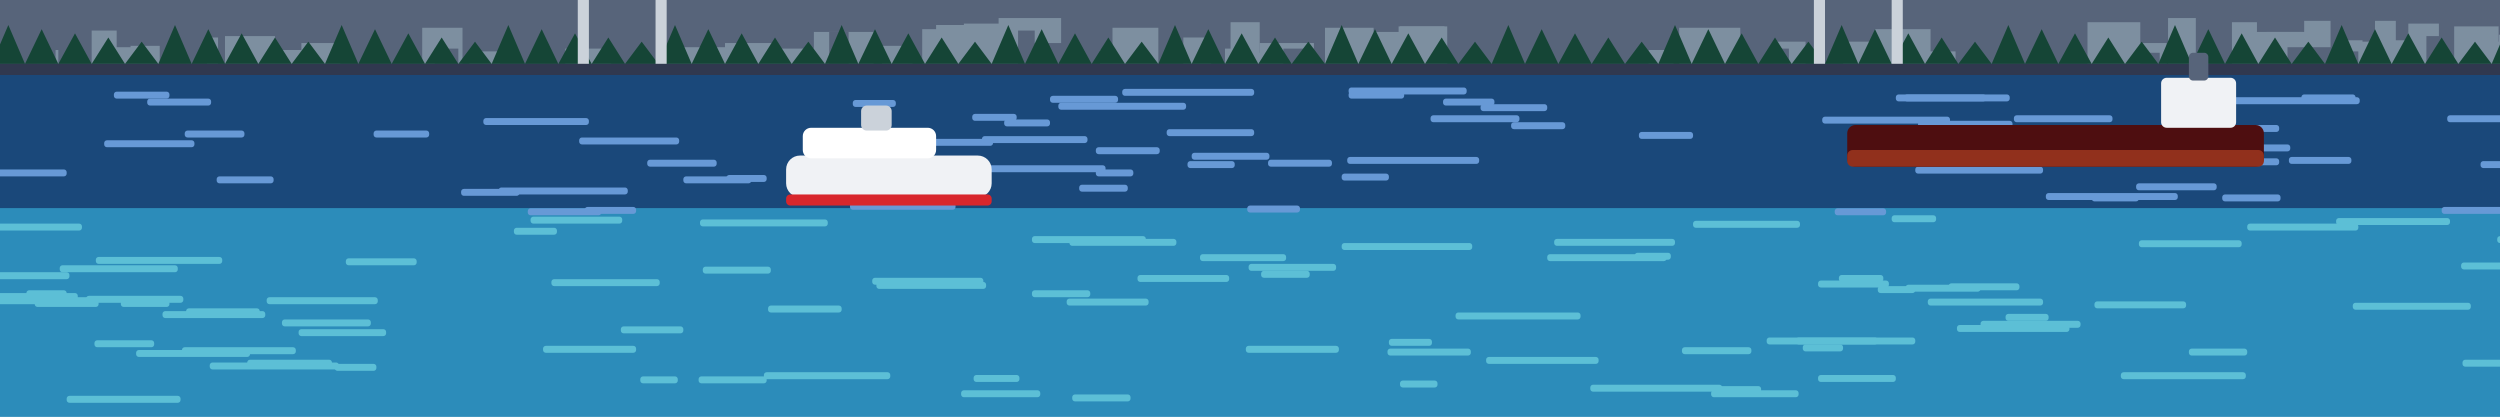
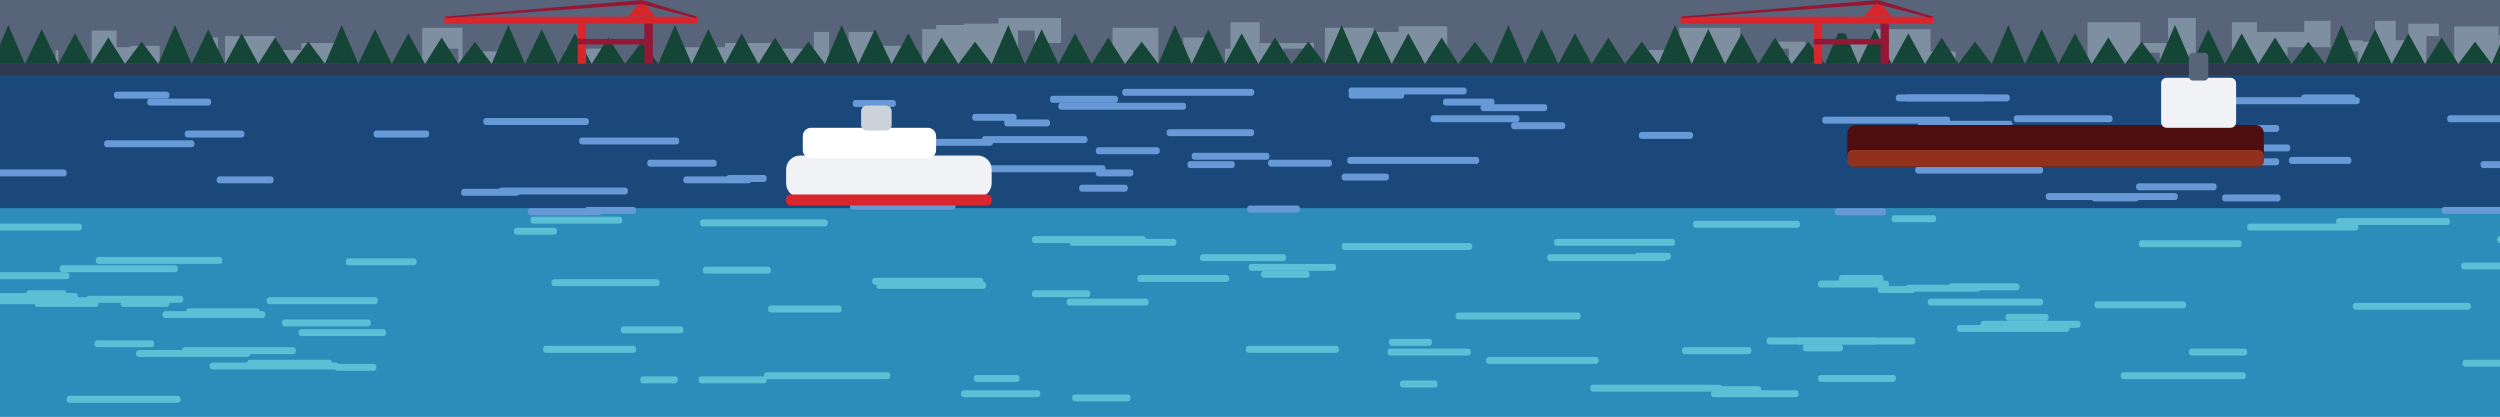
<svg xmlns="http://www.w3.org/2000/svg" width="1800" height="300" viewBox="0 0 1800 300" shape-rendering="geometricPrecision">
  <rect x="0" y="0" width="1800" height="300" fill="#2c8cba" />
  <rect x="0" y="0" width="1800" height="46" fill="#57647a" />
  <rect x="1230" y="21" width="14" height="25" fill="#57647a" />
  <rect x="887" y="38" width="24" height="8" fill="#7d8fa0" />
  <rect x="1659" y="15" width="19" height="31" fill="#7d8fa0" />
  <rect x="1771" y="15" width="21" height="31" fill="#57647a" />
  <rect x="304" y="20" width="29" height="26" fill="#7d8fa0" />
  <rect x="1541" y="33" width="15" height="13" fill="#7d8fa0" />
  <rect x="810" y="27" width="29" height="19" fill="#57647a" />
  <rect x="1528" y="31" width="32" height="15" fill="#7d8fa0" />
  <rect x="1607" y="16" width="18" height="30" fill="#7d8fa0" />
  <rect x="1119" y="13" width="19" height="33" fill="#57647a" />
  <rect x="94" y="33" width="21" height="13" fill="#7d8fa0" />
  <rect x="682" y="34" width="27" height="12" fill="#7d8fa0" />
  <rect x="734" y="16" width="16" height="30" fill="#57647a" />
  <rect x="664" y="21" width="15" height="25" fill="#7d8fa0" />
  <rect x="638" y="35" width="19" height="11" fill="#7d8fa0" />
  <rect x="449" y="25" width="43" height="21" fill="#57647a" />
  <rect x="719" y="13" width="45" height="33" fill="#7d8fa0" />
  <rect x="1350" y="21" width="40" height="25" fill="#7d8fa0" />
  <rect x="1069" y="37" width="40" height="9" fill="#57647a" />
  <rect x="398" y="35" width="42" height="11" fill="#7d8fa0" />
  <rect x="76" y="34" width="23" height="12" fill="#7d8fa0" />
  <rect x="502" y="33" width="22" height="13" fill="#57647a" />
  <rect x="635" y="33" width="19" height="13" fill="#7d8fa0" />
  <rect x="162" y="26" width="36" height="20" fill="#7d8fa0" />
  <rect x="392" y="23" width="15" height="23" fill="#57647a" />
  <rect x="674" y="18" width="30" height="28" fill="#7d8fa0" />
  <rect x="338" y="37" width="22" height="9" fill="#7d8fa0" />
  <rect x="561" y="22" width="35" height="24" fill="#57647a" />
  <rect x="1682" y="29" width="19" height="17" fill="#7d8fa0" />
  <rect x="674" y="35" width="18" height="11" fill="#7d8fa0" />
  <rect x="743" y="31" width="40" height="15" fill="#57647a" />
  <rect x="1640" y="30" width="16" height="16" fill="#7d8fa0" />
  <rect x="54" y="22" width="30" height="24" fill="#7d8fa0" />
  <rect x="1190" y="16" width="20" height="30" fill="#57647a" />
  <rect x="134" y="27" width="23" height="19" fill="#7d8fa0" />
  <rect x="1710" y="15" width="15" height="31" fill="#7d8fa0" />
  <rect x="1671" y="37" width="39" height="9" fill="#57647a" />
  <rect x="27" y="36" width="25" height="10" fill="#7d8fa0" />
  <rect x="586" y="23" width="43" height="23" fill="#7d8fa0" />
  <rect x="1537" y="38" width="18" height="8" fill="#57647a" />
  <rect x="886" y="16" width="21" height="30" fill="#7d8fa0" />
  <rect x="217" y="31" width="28" height="15" fill="#7d8fa0" />
  <rect x="10" y="16" width="30" height="30" fill="#57647a" />
  <rect x="1007" y="19" width="35" height="27" fill="#7d8fa0" />
  <rect x="979" y="23" width="36" height="23" fill="#7d8fa0" />
  <rect x="116" y="18" width="33" height="28" fill="#57647a" />
  <rect x="1187" y="36" width="18" height="10" fill="#7d8fa0" />
  <rect x="1209" y="20" width="44" height="26" fill="#7d8fa0" />
  <rect x="460" y="35" width="44" height="11" fill="#57647a" />
  <rect x="1799" y="31" width="43" height="15" fill="#7d8fa0" />
  <rect x="1734" y="17" width="22" height="29" fill="#7d8fa0" />
  <rect x="776" y="15" width="34" height="31" fill="#57647a" />
  <rect x="1632" y="23" width="44" height="23" fill="#7d8fa0" />
  <rect x="1277" y="30" width="23" height="16" fill="#7d8fa0" />
  <rect x="1747" y="26" width="28" height="20" fill="#57647a" />
  <rect x="999" y="25" width="32" height="21" fill="#7d8fa0" />
  <rect x="907" y="31" width="39" height="15" fill="#7d8fa0" />
  <rect x="1445" y="38" width="30" height="8" fill="#57647a" />
  <rect x="1622" y="23" width="36" height="23" fill="#7d8fa0" />
  <rect x="1327" y="30" width="35" height="16" fill="#7d8fa0" />
  <rect x="713" y="22" width="32" height="24" fill="#57647a" />
  <rect x="481" y="34" width="43" height="12" fill="#7d8fa0" />
  <rect x="557" y="35" width="44" height="11" fill="#7d8fa0" />
  <rect x="252" y="26" width="21" height="20" fill="#57647a" />
  <rect x="1799" y="25" width="20" height="21" fill="#7d8fa0" />
  <rect x="1389" y="37" width="19" height="9" fill="#7d8fa0" />
  <rect x="1647" y="34" width="37" height="12" fill="#57647a" />
  <rect x="954" y="20" width="35" height="26" fill="#7d8fa0" />
  <rect x="1008" y="19" width="32" height="27" fill="#7d8fa0" />
  <rect x="1778" y="20" width="21" height="26" fill="#57647a" />
  <rect x="888" y="19" width="16" height="27" fill="#7d8fa0" />
  <rect x="852" y="27" width="20" height="19" fill="#7d8fa0" />
  <rect x="1106" y="38" width="18" height="8" fill="#57647a" />
  <rect x="1716" y="29" width="24" height="17" fill="#7d8fa0" />
  <rect x="1561" y="13" width="20" height="33" fill="#7d8fa0" />
  <rect x="313" y="35" width="17" height="11" fill="#57647a" />
  <rect x="694" y="17" width="39" height="29" fill="#7d8fa0" />
  <rect x="882" y="35" width="15" height="11" fill="#7d8fa0" />
  <rect x="924" y="35" width="28" height="11" fill="#57647a" />
  <rect x="522" y="31" width="36" height="15" fill="#7d8fa0" />
  <rect x="1798" y="30" width="39" height="16" fill="#7d8fa0" />
  <rect x="597" y="23" width="14" height="23" fill="#57647a" />
  <rect x="191" y="36" width="31" height="10" fill="#7d8fa0" />
  <rect x="792" y="36" width="41" height="10" fill="#7d8fa0" />
  <rect x="1263" y="35" width="25" height="11" fill="#57647a" />
  <rect x="1698" y="30" width="25" height="16" fill="#7d8fa0" />
  <rect x="1503" y="16" width="38" height="30" fill="#7d8fa0" />
  <rect x="42" y="15" width="24" height="31" fill="#57647a" />
  <rect x="801" y="20" width="33" height="26" fill="#7d8fa0" />
  <rect x="1767" y="19" width="32" height="27" fill="#7d8fa0" />
  <polygon points="-30,46 -18,30 -6,46" fill="#154536" />
  <polygon points="-6,46 6,18 18,46" fill="#154536" />
  <polygon points="18,46 30,21 42,46" fill="#154536" />
  <polygon points="42,46 54,24 66,46" fill="#154536" />
  <polygon points="66,46 78,27 90,46" fill="#154536" />
  <polygon points="90,46 102,30 114,46" fill="#154536" />
  <polygon points="114,46 126,18 138,46" fill="#154536" />
  <polygon points="138,46 150,21 162,46" fill="#154536" />
  <polygon points="162,46 174,24 186,46" fill="#154536" />
  <polygon points="186,46 198,27 210,46" fill="#154536" />
  <polygon points="210,46 222,30 234,46" fill="#154536" />
  <polygon points="234,46 246,18 258,46" fill="#154536" />
  <polygon points="258,46 270,21 282,46" fill="#154536" />
  <polygon points="282,46 294,24 306,46" fill="#154536" />
  <polygon points="306,46 318,27 330,46" fill="#154536" />
  <polygon points="330,46 342,30 354,46" fill="#154536" />
  <polygon points="354,46 366,18 378,46" fill="#154536" />
  <polygon points="378,46 390,21 402,46" fill="#154536" />
  <polygon points="402,46 414,24 426,46" fill="#154536" />
  <polygon points="426,46 438,27 450,46" fill="#154536" />
  <polygon points="450,46 462,30 474,46" fill="#154536" />
  <polygon points="474,46 486,18 498,46" fill="#154536" />
  <polygon points="498,46 510,21 522,46" fill="#154536" />
  <polygon points="522,46 534,24 546,46" fill="#154536" />
  <polygon points="546,46 558,27 570,46" fill="#154536" />
  <polygon points="570,46 582,30 594,46" fill="#154536" />
  <polygon points="594,46 606,18 618,46" fill="#154536" />
  <polygon points="618,46 630,21 642,46" fill="#154536" />
  <polygon points="642,46 654,24 666,46" fill="#154536" />
  <polygon points="666,46 678,27 690,46" fill="#154536" />
  <polygon points="690,46 702,30 714,46" fill="#154536" />
  <polygon points="714,46 726,18 738,46" fill="#154536" />
  <polygon points="738,46 750,21 762,46" fill="#154536" />
  <polygon points="762,46 774,24 786,46" fill="#154536" />
  <polygon points="786,46 798,27 810,46" fill="#154536" />
  <polygon points="810,46 822,30 834,46" fill="#154536" />
  <polygon points="834,46 846,18 858,46" fill="#154536" />
  <polygon points="858,46 870,21 882,46" fill="#154536" />
  <polygon points="882,46 894,24 906,46" fill="#154536" />
  <polygon points="906,46 918,27 930,46" fill="#154536" />
  <polygon points="930,46 942,30 954,46" fill="#154536" />
  <polygon points="954,46 966,18 978,46" fill="#154536" />
  <polygon points="978,46 990,21 1002,46" fill="#154536" />
  <polygon points="1002,46 1014,24 1026,46" fill="#154536" />
  <polygon points="1026,46 1038,27 1050,46" fill="#154536" />
  <polygon points="1050,46 1062,30 1074,46" fill="#154536" />
  <polygon points="1074,46 1086,18 1098,46" fill="#154536" />
  <polygon points="1098,46 1110,21 1122,46" fill="#154536" />
  <polygon points="1122,46 1134,24 1146,46" fill="#154536" />
  <polygon points="1146,46 1158,27 1170,46" fill="#154536" />
  <polygon points="1170,46 1182,30 1194,46" fill="#154536" />
  <polygon points="1194,46 1206,18 1218,46" fill="#154536" />
  <polygon points="1218,46 1230,21 1242,46" fill="#154536" />
  <polygon points="1242,46 1254,24 1266,46" fill="#154536" />
  <polygon points="1266,46 1278,27 1290,46" fill="#154536" />
  <polygon points="1290,46 1302,30 1314,46" fill="#154536" />
  <polygon points="1314,46 1326,18 1338,46" fill="#154536" />
  <polygon points="1338,46 1350,21 1362,46" fill="#154536" />
  <polygon points="1362,46 1374,24 1386,46" fill="#154536" />
  <polygon points="1386,46 1398,27 1410,46" fill="#154536" />
  <polygon points="1410,46 1422,30 1434,46" fill="#154536" />
  <polygon points="1434,46 1446,18 1458,46" fill="#154536" />
  <polygon points="1458,46 1470,21 1482,46" fill="#154536" />
  <polygon points="1482,46 1494,24 1506,46" fill="#154536" />
  <polygon points="1506,46 1518,27 1530,46" fill="#154536" />
  <polygon points="1530,46 1542,30 1554,46" fill="#154536" />
  <polygon points="1554,46 1566,18 1578,46" fill="#154536" />
  <polygon points="1578,46 1590,21 1602,46" fill="#154536" />
  <polygon points="1602,46 1614,24 1626,46" fill="#154536" />
  <polygon points="1626,46 1638,27 1650,46" fill="#154536" />
  <polygon points="1650,46 1662,30 1674,46" fill="#154536" />
  <polygon points="1674,46 1686,18 1698,46" fill="#154536" />
  <polygon points="1698,46 1710,21 1722,46" fill="#154536" />
  <polygon points="1722,46 1734,24 1746,46" fill="#154536" />
  <polygon points="1746,46 1758,27 1770,46" fill="#154536" />
  <polygon points="1770,46 1782,30 1794,46" fill="#154536" />
  <polygon points="1794,46 1806,18 1818,46" fill="#154536" />
  <polygon points="1818,46 1830,21 1842,46" fill="#154536" />
-   <rect x="416" y="-28" width="8" height="74" fill="#cbd2da" />
-   <rect x="472" y="-28" width="8" height="74" fill="#cbd2da" />
-   <rect x="398" y="-36" width="104" height="12" fill="#cbd2da" />
-   <rect x="358" y="-32" width="46" height="7" fill="#cbd2da" />
-   <rect x="1306" y="-28" width="8" height="74" fill="#cbd2da" />
-   <rect x="1362" y="-28" width="8" height="74" fill="#cbd2da" />
-   <rect x="1288" y="-36" width="104" height="12" fill="#cbd2da" />
-   <rect x="1248" y="-32" width="46" height="7" fill="#cbd2da" />
+   <rect x="416" y="16" width="6" height="30" fill="#d8262c" />
+   <rect x="464" y="16" width="6" height="30" fill="#941835" />
+   <rect x="416" y="28" width="54" height="4" fill="#941835" />
+   <rect x="320" y="12" width="182" height="5" fill="#d8262c" />
+   <polygon points="452,12 462,0 472,12" fill="#d8262c" />
+   <polygon points="462,0 462,3 322,13 320,12" fill="#941835" />
+   <polygon points="462,0 462,3 500,13 502,12" fill="#941835" />
+   <rect x="430" y="17" width="14" height="7" fill="#57647a" />
+   <rect x="1306" y="16" width="6" height="30" fill="#d8262c" />
+   <rect x="1354" y="16" width="6" height="30" fill="#941835" />
+   <rect x="1306" y="28" width="54" height="4" fill="#941835" />
+   <rect x="1210" y="12" width="182" height="5" fill="#d8262c" />
+   <polygon points="1342,12 1352,0 1362,12" fill="#d8262c" />
+   <polygon points="1352,0 1352,3 1212,13 1210,12" fill="#941835" />
+   <polygon points="1352,0 1352,3 1390,13 1392,12" fill="#941835" />
+   <rect x="1320" y="17" width="14" height="7" fill="#57647a" />
  <rect x="0" y="46" width="1800" height="8" fill="#30384f" />
  <rect x="0" y="54" width="1800" height="96" fill="#1a487a" />
  <rect x="0" y="150" width="1800" height="150" fill="#2c8cba" />
  <rect x="447" y="235" width="45" height="5" rx="2" fill="#5cbfd6" />
  <rect x="1773" y="259" width="55" height="5" rx="2" fill="#5cbfd6" />
  <rect x="966" y="125" width="34" height="5" rx="2" fill="#6799d6" />
  <rect x="-4" y="214" width="70" height="5" rx="2" fill="#5cbfd6" />
  <rect x="62" y="213" width="70" height="5" rx="2" fill="#5cbfd6" />
  <rect x="1272" y="243" width="80" height="5" rx="2" fill="#5cbfd6" />
  <rect x="1365" y="68" width="65" height="5" rx="2" fill="#6799d6" />
  <rect x="1409" y="234" width="81" height="5" rx="2" fill="#5cbfd6" />
  <rect x="359" y="135" width="93" height="5" rx="2" fill="#6799d6" />
  <rect x="1119" y="172" width="87" height="5" rx="2" fill="#5cbfd6" />
  <rect x="151" y="261" width="93" height="5" rx="2" fill="#5cbfd6" />
  <rect x="970" y="113" width="95" height="5" rx="2" fill="#6799d6" />
  <rect x="25" y="216" width="46" height="5" rx="2" fill="#5cbfd6" />
  <rect x="1657" y="68" width="39" height="5" rx="2" fill="#6799d6" />
  <rect x="391" y="249" width="67" height="5" rx="2" fill="#5cbfd6" />
  <rect x="269" y="94" width="40" height="5" rx="2" fill="#6799d6" />
  <rect x="348" y="85" width="76" height="5" rx="2" fill="#6799d6" />
  <rect x="1388" y="215" width="83" height="5" rx="2" fill="#5cbfd6" />
  <rect x="1506" y="140" width="34" height="5" rx="2" fill="#6799d6" />
  <rect x="743" y="170" width="82" height="5" rx="2" fill="#5cbfd6" />
  <rect x="1008" y="274" width="27" height="5" rx="2" fill="#5cbfd6" />
  <rect x="723" y="86" width="33" height="5" rx="2" fill="#6799d6" />
  <rect x="156" y="127" width="41" height="5" rx="2" fill="#6799d6" />
  <rect x="1786" y="116" width="34" height="5" rx="2" fill="#6799d6" />
  <rect x="1450" y="83" width="71" height="5" rx="2" fill="#6799d6" />
  <rect x="1772" y="189" width="46" height="5" rx="2" fill="#5cbfd6" />
  <rect x="523" y="126" width="29" height="5" rx="2" fill="#6799d6" />
  <rect x="971" y="63" width="85" height="5" rx="2" fill="#6799d6" />
  <rect x="1444" y="226" width="31" height="5" rx="2" fill="#5cbfd6" />
  <rect x="631" y="203" width="79" height="5" rx="2" fill="#5cbfd6" />
  <rect x="461" y="271" width="27" height="5" rx="2" fill="#5cbfd6" />
  <rect x="134" y="222" width="53" height="5" rx="2" fill="#5cbfd6" />
  <rect x="864" y="183" width="62" height="5" rx="2" fill="#5cbfd6" />
  <rect x="397" y="201" width="78" height="5" rx="2" fill="#5cbfd6" />
  <rect x="1371" y="68" width="76" height="5" rx="2" fill="#6799d6" />
  <rect x="503" y="271" width="49" height="5" rx="2" fill="#5cbfd6" />
  <rect x="808" y="64" width="95" height="5" rx="2" fill="#6799d6" />
  <rect x="1177" y="182" width="26" height="5" rx="2" fill="#5cbfd6" />
  <rect x="908" y="195" width="35" height="5" rx="2" fill="#5cbfd6" />
  <rect x="628" y="200" width="80" height="5" rx="2" fill="#5cbfd6" />
  <rect x="1352" y="206" width="27" height="5" rx="2" fill="#5cbfd6" />
  <rect x="1540" y="173" width="74" height="5" rx="2" fill="#5cbfd6" />
  <rect x="1813" y="125" width="41" height="5" rx="2" fill="#6799d6" />
  <rect x="1403" y="204" width="51" height="5" rx="2" fill="#5cbfd6" />
  <rect x="1298" y="248" width="29" height="5" rx="2" fill="#5cbfd6" />
  <rect x="215" y="237" width="63" height="5" rx="2" fill="#5cbfd6" />
  <rect x="1758" y="149" width="44" height="5" rx="2" fill="#6799d6" />
  <rect x="-17" y="161" width="76" height="5" rx="2" fill="#5cbfd6" />
  <rect x="692" y="281" width="57" height="5" rx="2" fill="#5cbfd6" />
  <rect x="913" y="115" width="46" height="5" rx="2" fill="#6799d6" />
  <rect x="203" y="230" width="64" height="5" rx="2" fill="#5cbfd6" />
  <rect x="-15" y="211" width="71" height="5" rx="2" fill="#5cbfd6" />
  <rect x="707" y="98" width="76" height="5" rx="2" fill="#6799d6" />
  <rect x="48" y="285" width="82" height="5" rx="2" fill="#5cbfd6" />
  <rect x="1581" y="114" width="60" height="5" rx="2" fill="#6799d6" />
  <rect x="192" y="214" width="80" height="5" rx="2" fill="#5cbfd6" />
  <rect x="762" y="74" width="92" height="5" rx="2" fill="#6799d6" />
  <rect x="1293" y="243" width="86" height="5" rx="2" fill="#5cbfd6" />
  <rect x="1000" y="244" width="31" height="5" rx="2" fill="#5cbfd6" />
  <rect x="1682" y="157" width="82" height="5" rx="2" fill="#5cbfd6" />
  <rect x="131" y="250" width="82" height="5" rx="2" fill="#5cbfd6" />
  <rect x="1088" y="88" width="39" height="5" rx="2" fill="#6799d6" />
  <rect x="504" y="158" width="92" height="5" rx="2" fill="#5cbfd6" />
  <rect x="332" y="136" width="42" height="5" rx="2" fill="#6799d6" />
  <rect x="1048" y="225" width="90" height="5" rx="2" fill="#5cbfd6" />
  <rect x="421" y="149" width="37" height="5" rx="2" fill="#6799d6" />
  <rect x="1762" y="83" width="63" height="5" rx="2" fill="#6799d6" />
  <rect x="-8" y="196" width="58" height="5" rx="2" fill="#5cbfd6" />
  <rect x="756" y="69" width="49" height="5" rx="2" fill="#6799d6" />
  <rect x="1379" y="120" width="92" height="5" rx="2" fill="#6799d6" />
  <rect x="1694" y="218" width="85" height="5" rx="2" fill="#5cbfd6" />
  <rect x="1581" y="90" width="60" height="5" rx="2" fill="#6799d6" />
  <rect x="770" y="172" width="77" height="5" rx="2" fill="#5cbfd6" />
  <rect x="612" y="146" width="76" height="5" rx="2" fill="#6799d6" />
  <rect x="506" y="192" width="49" height="5" rx="2" fill="#5cbfd6" />
  <rect x="840" y="93" width="63" height="5" rx="2" fill="#6799d6" />
  <rect x="1527" y="268" width="90" height="5" rx="2" fill="#5cbfd6" />
  <rect x="82" y="66" width="40" height="5" rx="2" fill="#6799d6" />
  <rect x="492" y="127" width="49" height="5" rx="2" fill="#6799d6" />
  <rect x="708" y="119" width="88" height="5" rx="2" fill="#6799d6" />
  <rect x="1039" y="71" width="37" height="5" rx="2" fill="#6799d6" />
  <rect x="553" y="220" width="53" height="5" rx="2" fill="#5cbfd6" />
  <rect x="898" y="148" width="38" height="5" rx="2" fill="#6799d6" />
  <rect x="819" y="198" width="66" height="5" rx="2" fill="#5cbfd6" />
  <rect x="1538" y="132" width="58" height="5" rx="2" fill="#6799d6" />
  <rect x="614" y="72" width="31" height="5" rx="2" fill="#6799d6" />
  <rect x="858" y="110" width="56" height="5" rx="2" fill="#6799d6" />
  <rect x="1114" y="183" width="86" height="5" rx="2" fill="#5cbfd6" />
  <rect x="380" y="150" width="53" height="5" rx="2" fill="#6799d6" />
  <rect x="249" y="186" width="51" height="5" rx="2" fill="#5cbfd6" />
  <rect x="1372" y="205" width="54" height="5" rx="2" fill="#5cbfd6" />
  <rect x="1145" y="277" width="95" height="5" rx="2" fill="#5cbfd6" />
  <rect x="1508" y="217" width="66" height="5" rx="2" fill="#5cbfd6" />
  <rect x="1798" y="170" width="69" height="5" rx="2" fill="#5cbfd6" />
  <rect x="75" y="101" width="65" height="5" rx="2" fill="#6799d6" />
  <rect x="370" y="164" width="31" height="5" rx="2" fill="#5cbfd6" />
  <rect x="1321" y="150" width="37" height="5" rx="2" fill="#6799d6" />
  <rect x="897" y="249" width="67" height="5" rx="2" fill="#5cbfd6" />
  <rect x="241" y="262" width="30" height="5" rx="2" fill="#5cbfd6" />
  <rect x="-27" y="122" width="75" height="5" rx="2" fill="#6799d6" />
  <rect x="1607" y="70" width="92" height="5" rx="2" fill="#6799d6" />
  <rect x="971" y="66" width="40" height="5" rx="2" fill="#6799d6" />
  <rect x="855" y="116" width="34" height="5" rx="2" fill="#6799d6" />
  <rect x="1576" y="251" width="42" height="5" rx="2" fill="#5cbfd6" />
  <rect x="87" y="216" width="35" height="5" rx="2" fill="#5cbfd6" />
  <rect x="69" y="185" width="91" height="5" rx="2" fill="#5cbfd6" />
  <rect x="19" y="209" width="29" height="5" rx="2" fill="#5cbfd6" />
  <rect x="789" y="106" width="46" height="5" rx="2" fill="#6799d6" />
  <rect x="43" y="191" width="85" height="5" rx="2" fill="#5cbfd6" />
  <rect x="1426" y="231" width="72" height="5" rx="2" fill="#5cbfd6" />
  <rect x="466" y="115" width="50" height="5" rx="2" fill="#6799d6" />
  <rect x="701" y="270" width="33" height="5" rx="2" fill="#5cbfd6" />
  <rect x="789" y="122" width="27" height="5" rx="2" fill="#6799d6" />
  <rect x="768" y="215" width="59" height="5" rx="2" fill="#5cbfd6" />
  <rect x="1600" y="140" width="42" height="5" rx="2" fill="#6799d6" />
  <rect x="178" y="259" width="61" height="5" rx="2" fill="#5cbfd6" />
  <rect x="1473" y="139" width="95" height="5" rx="2" fill="#6799d6" />
  <rect x="133" y="94" width="43" height="5" rx="2" fill="#6799d6" />
  <rect x="417" y="99" width="72" height="5" rx="2" fill="#6799d6" />
  <rect x="106" y="71" width="46" height="5" rx="2" fill="#6799d6" />
  <rect x="743" y="209" width="42" height="5" rx="2" fill="#5cbfd6" />
  <rect x="1070" y="257" width="81" height="5" rx="2" fill="#5cbfd6" />
  <rect x="777" y="133" width="35" height="5" rx="2" fill="#6799d6" />
  <rect x="1180" y="95" width="39" height="5" rx="2" fill="#6799d6" />
  <rect x="1309" y="270" width="56" height="5" rx="2" fill="#5cbfd6" />
  <rect x="1030" y="83" width="64" height="5" rx="2" fill="#6799d6" />
  <rect x="1648" y="113" width="45" height="5" rx="2" fill="#6799d6" />
  <rect x="899" y="190" width="63" height="5" rx="2" fill="#5cbfd6" />
  <rect x="1232" y="281" width="63" height="5" rx="2" fill="#5cbfd6" />
  <rect x="1066" y="75" width="48" height="5" rx="2" fill="#6799d6" />
  <rect x="999" y="251" width="60" height="5" rx="2" fill="#5cbfd6" />
  <rect x="1211" y="250" width="50" height="5" rx="2" fill="#5cbfd6" />
  <rect x="772" y="284" width="42" height="5" rx="2" fill="#5cbfd6" />
  <rect x="966" y="175" width="94" height="5" rx="2" fill="#5cbfd6" />
  <rect x="1324" y="198" width="32" height="5" rx="2" fill="#5cbfd6" />
  <rect x="382" y="156" width="66" height="5" rx="2" fill="#5cbfd6" />
  <rect x="1234" y="278" width="34" height="5" rx="2" fill="#5cbfd6" />
  <rect x="98" y="252" width="82" height="5" rx="2" fill="#5cbfd6" />
  <rect x="117" y="224" width="74" height="5" rx="2" fill="#5cbfd6" />
  <rect x="1581" y="104" width="68" height="5" rx="2" fill="#6799d6" />
  <rect x="1219" y="159" width="77" height="5" rx="2" fill="#5cbfd6" />
  <rect x="550" y="268" width="91" height="5" rx="2" fill="#5cbfd6" />
  <rect x="1381" y="87" width="68" height="5" rx="2" fill="#6799d6" />
  <rect x="700" y="82" width="32" height="5" rx="2" fill="#6799d6" />
  <rect x="1618" y="161" width="80" height="5" rx="2" fill="#5cbfd6" />
  <rect x="1312" y="84" width="92" height="5" rx="2" fill="#6799d6" />
  <rect x="68" y="245" width="43" height="5" rx="2" fill="#5cbfd6" />
  <rect x="1309" y="202" width="51" height="5" rx="2" fill="#5cbfd6" />
  <rect x="1362" y="155" width="32" height="5" rx="2" fill="#5cbfd6" />
  <rect x="666" y="100" width="49" height="5" rx="2" fill="#6799d6" />
  <rect x="566" y="112" width="148" height="30" rx="10" fill="#f0f2f5" />
  <rect x="578" y="92" width="96" height="22" rx="6" fill="#ffffff" />
  <rect x="620" y="76" width="22" height="18" rx="4" fill="#cbd2da" />
  <rect x="566" y="140" width="148" height="8" rx="3" fill="#d8262c" />
  <rect x="1330" y="90" width="300" height="30" rx="6" fill="#4e0e10" />
  <rect x="1330" y="108" width="300" height="12" rx="4" fill="#91301c" />
  <rect x="1556" y="56" width="54" height="36" rx="4" fill="#f0f2f5" />
  <rect x="1576" y="38" width="14" height="20" rx="3" fill="#57647a" />
</svg>
